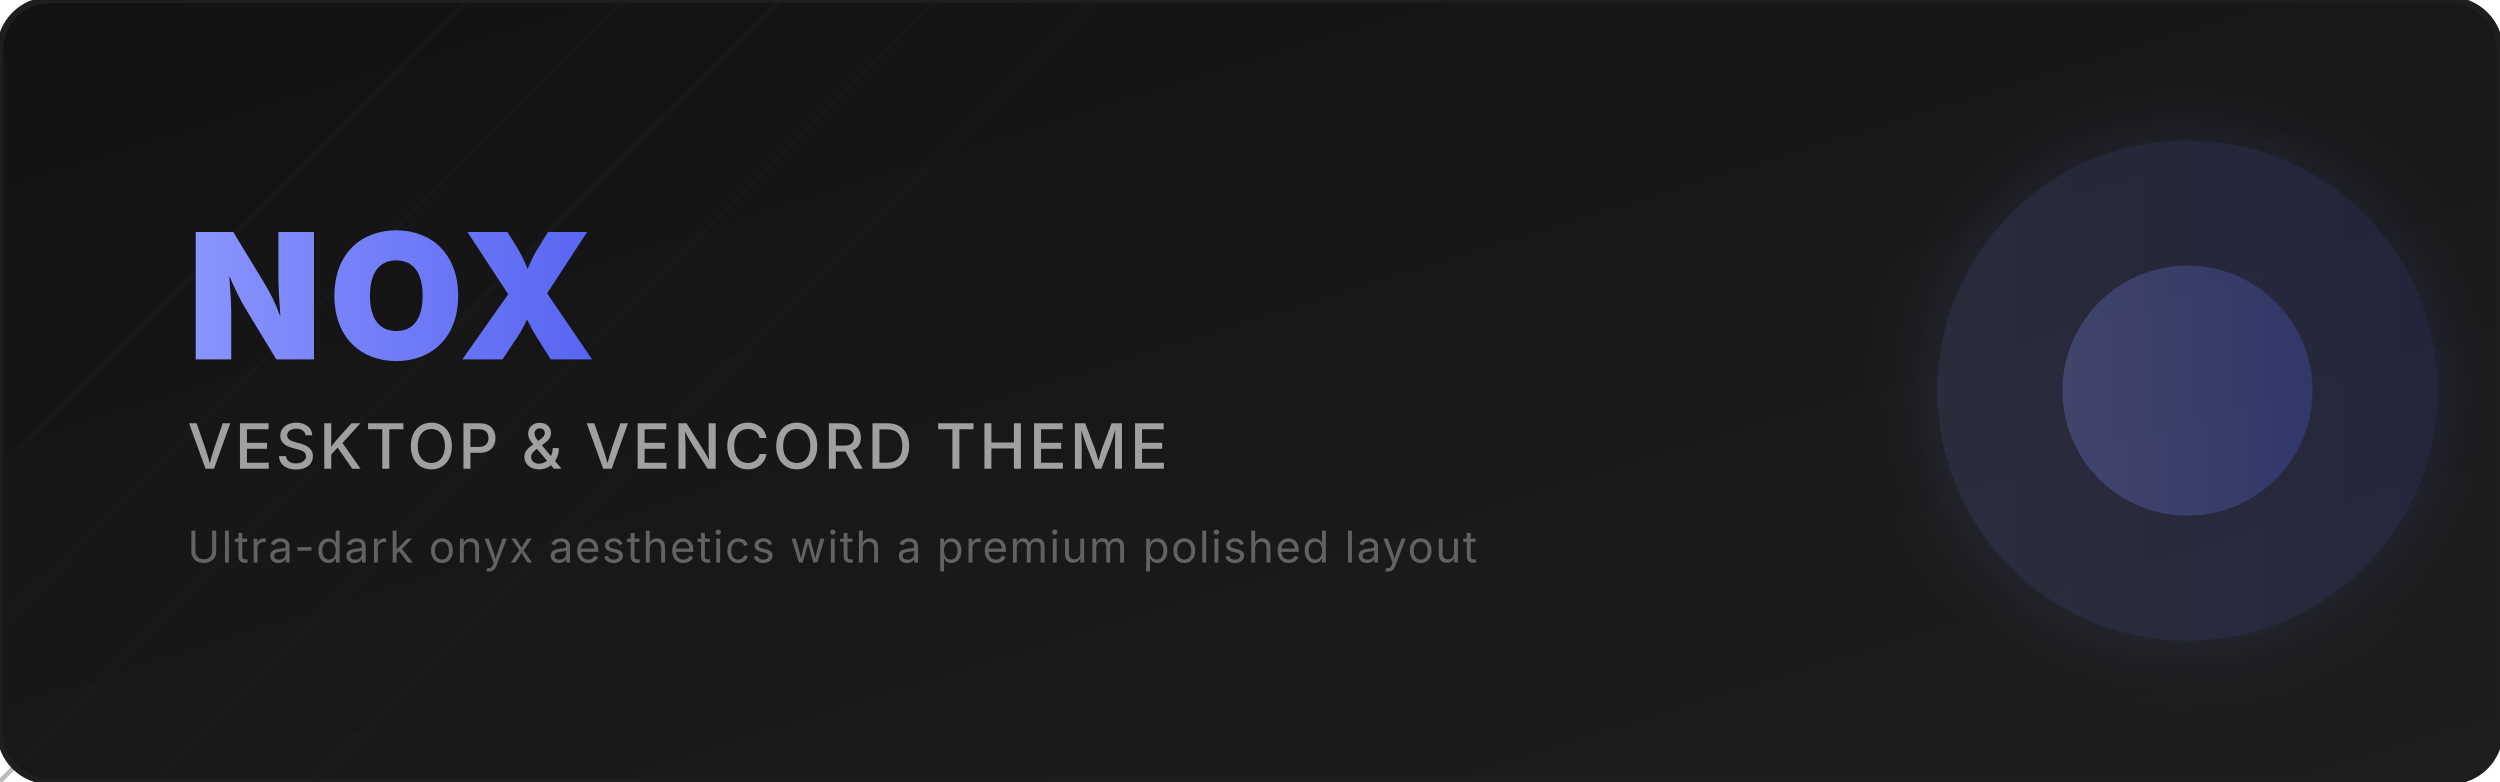
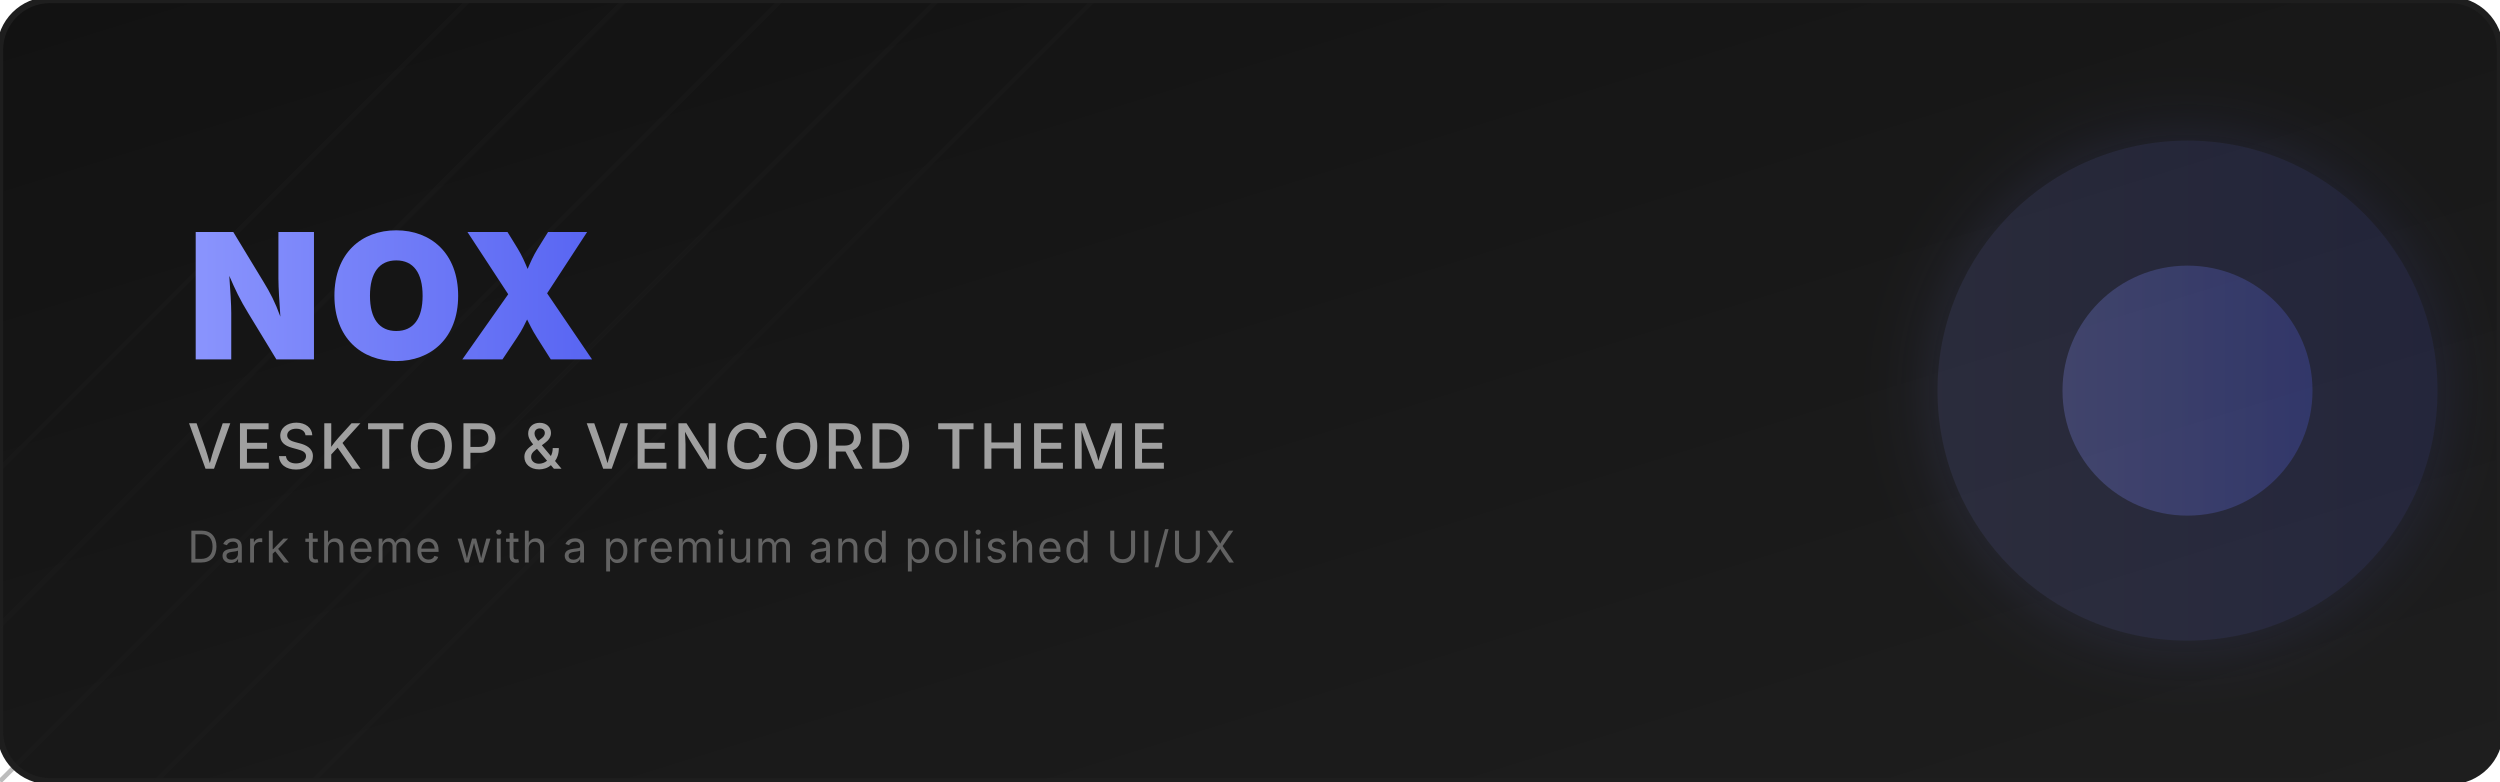
- <svg xmlns="http://www.w3.org/2000/svg" viewBox="0 0 800 250" width="100%" height="100%">
-   <defs>
+ <svg xmlns="http://www.w3.org/2000/svg" viewBox="0 0 800 250" width="100%" height="100%" version="1.1" id="svg7">
+   <defs id="defs4">
    <linearGradient id="bg-grad" x1="0%" y1="0%" x2="100%" y2="100%">
-       <stop offset="0%" stop-color="#121212" />
-       <stop offset="100%" stop-color="#1e1e1e" />
+       <stop offset="0%" stop-color="#121212" id="stop1" />
+       <stop offset="100%" stop-color="#1e1e1e" id="stop2" />
    </linearGradient>
    <linearGradient id="accent-grad" x1="0%" y1="0%" x2="100%" y2="0%">
-       <stop offset="0%" stop-color="#8a94fd" />
-       <stop offset="100%" stop-color="#5865f2" />
+       <stop offset="0%" stop-color="#8a94fd" id="stop3" />
+       <stop offset="100%" stop-color="#5865f2" id="stop4" />
    </linearGradient>
-     <filter id="glow" x="-20%" y="-20%" width="140%" height="140%">
-       <feGaussianBlur stdDeviation="12" result="blur" />
-       <feComposite in="SourceGraphic" in2="blur" operator="over" />
+     <filter id="glow" x="-0.18" y="-0.18" width="1.36" height="1.36">
+       <feGaussianBlur stdDeviation="12" result="blur" id="feGaussianBlur4" />
+       <feComposite in="SourceGraphic" in2="blur" operator="over" id="feComposite4" />
    </filter>
  </defs>
-   <rect width="800" height="250" rx="16" fill="url(#bg-grad)" stroke="#1e1e1e" stroke-width="2" />
-   <path d="M-100,250 L250,-100 M-50,250 L300,-100 M0,250 L350,-100 M50,250 L400,-100 M100,250 L450,-100" stroke="#1e1e1e" stroke-width="1.5" opacity="0.3" />
-   <circle cx="700" cy="125" r="80" fill="url(#accent-grad)" opacity="0.15" filter="url(#glow)" />
-   <circle cx="700" cy="125" r="40" fill="url(#accent-grad)" opacity="0.25" />
-   <text x="60" y="115" font-family="system-ui, -apple-system, sans-serif" font-weight="900" font-size="56" fill="url(#accent-grad)" letter-spacing="2">NOX</text>
-   <text x="60" y="150" font-family="system-ui, -apple-system, sans-serif" font-weight="500" font-size="20" fill="#a0a0a0" letter-spacing="1">VESKTOP &amp; VENCORD THEME</text>
-   <text x="60" y="180" font-family="system-ui, -apple-system, sans-serif" font-weight="400" font-size="14" fill="#626262" letter-spacing="0.5">Ultra-dark onyx aesthetics with a premium polished layout</text>
-   <line x1="60" y1="55" x2="160" y2="55" stroke="url(#accent-grad)" stroke-width="3" stroke-linecap="round" />
+   <rect width="800" height="250" rx="16" fill="url(#bg-grad)" stroke="#1e1e1e" stroke-width="2" id="rect4" x="0" y="0" style="display:inline" />
+   <path d="M-100,250 L250,-100 M-50,250 L300,-100 M0,250 L350,-100 M50,250 L400,-100 M100,250 L450,-100" stroke="#1e1e1e" stroke-width="1.5" opacity="0.3" id="path4" />
+   <circle cx="700" cy="125" r="80" fill="url(#accent-grad)" opacity="0.15" filter="url(#glow)" id="circle4" />
+   <circle cx="700" cy="125" r="40" fill="url(#accent-grad)" opacity="0.25" id="circle5" />
+   <text x="60" y="115" font-family="system-ui, -apple-system, sans-serif" font-weight="900" font-size="56" fill="url(#accent-grad)" letter-spacing="2" id="text5">NOX</text>
+   <text x="60" y="150" font-family="system-ui, -apple-system, sans-serif" font-weight="500" font-size="20" fill="#a0a0a0" letter-spacing="1" id="text6">VESKTOP &amp; VENCORD THEME</text>
+   <text x="60" y="180" font-family="system-ui, '-apple-system', sans-serif" font-weight="400" font-size="14px" fill="#626262" letter-spacing="0.5" id="text7">Dark theme with a premium and polished UI/UX</text>
+   <line x1="60" y1="55" x2="160" y2="55" stroke="url(#accent-grad)" stroke-width="3" stroke-linecap="round" id="line7" />
</svg>
